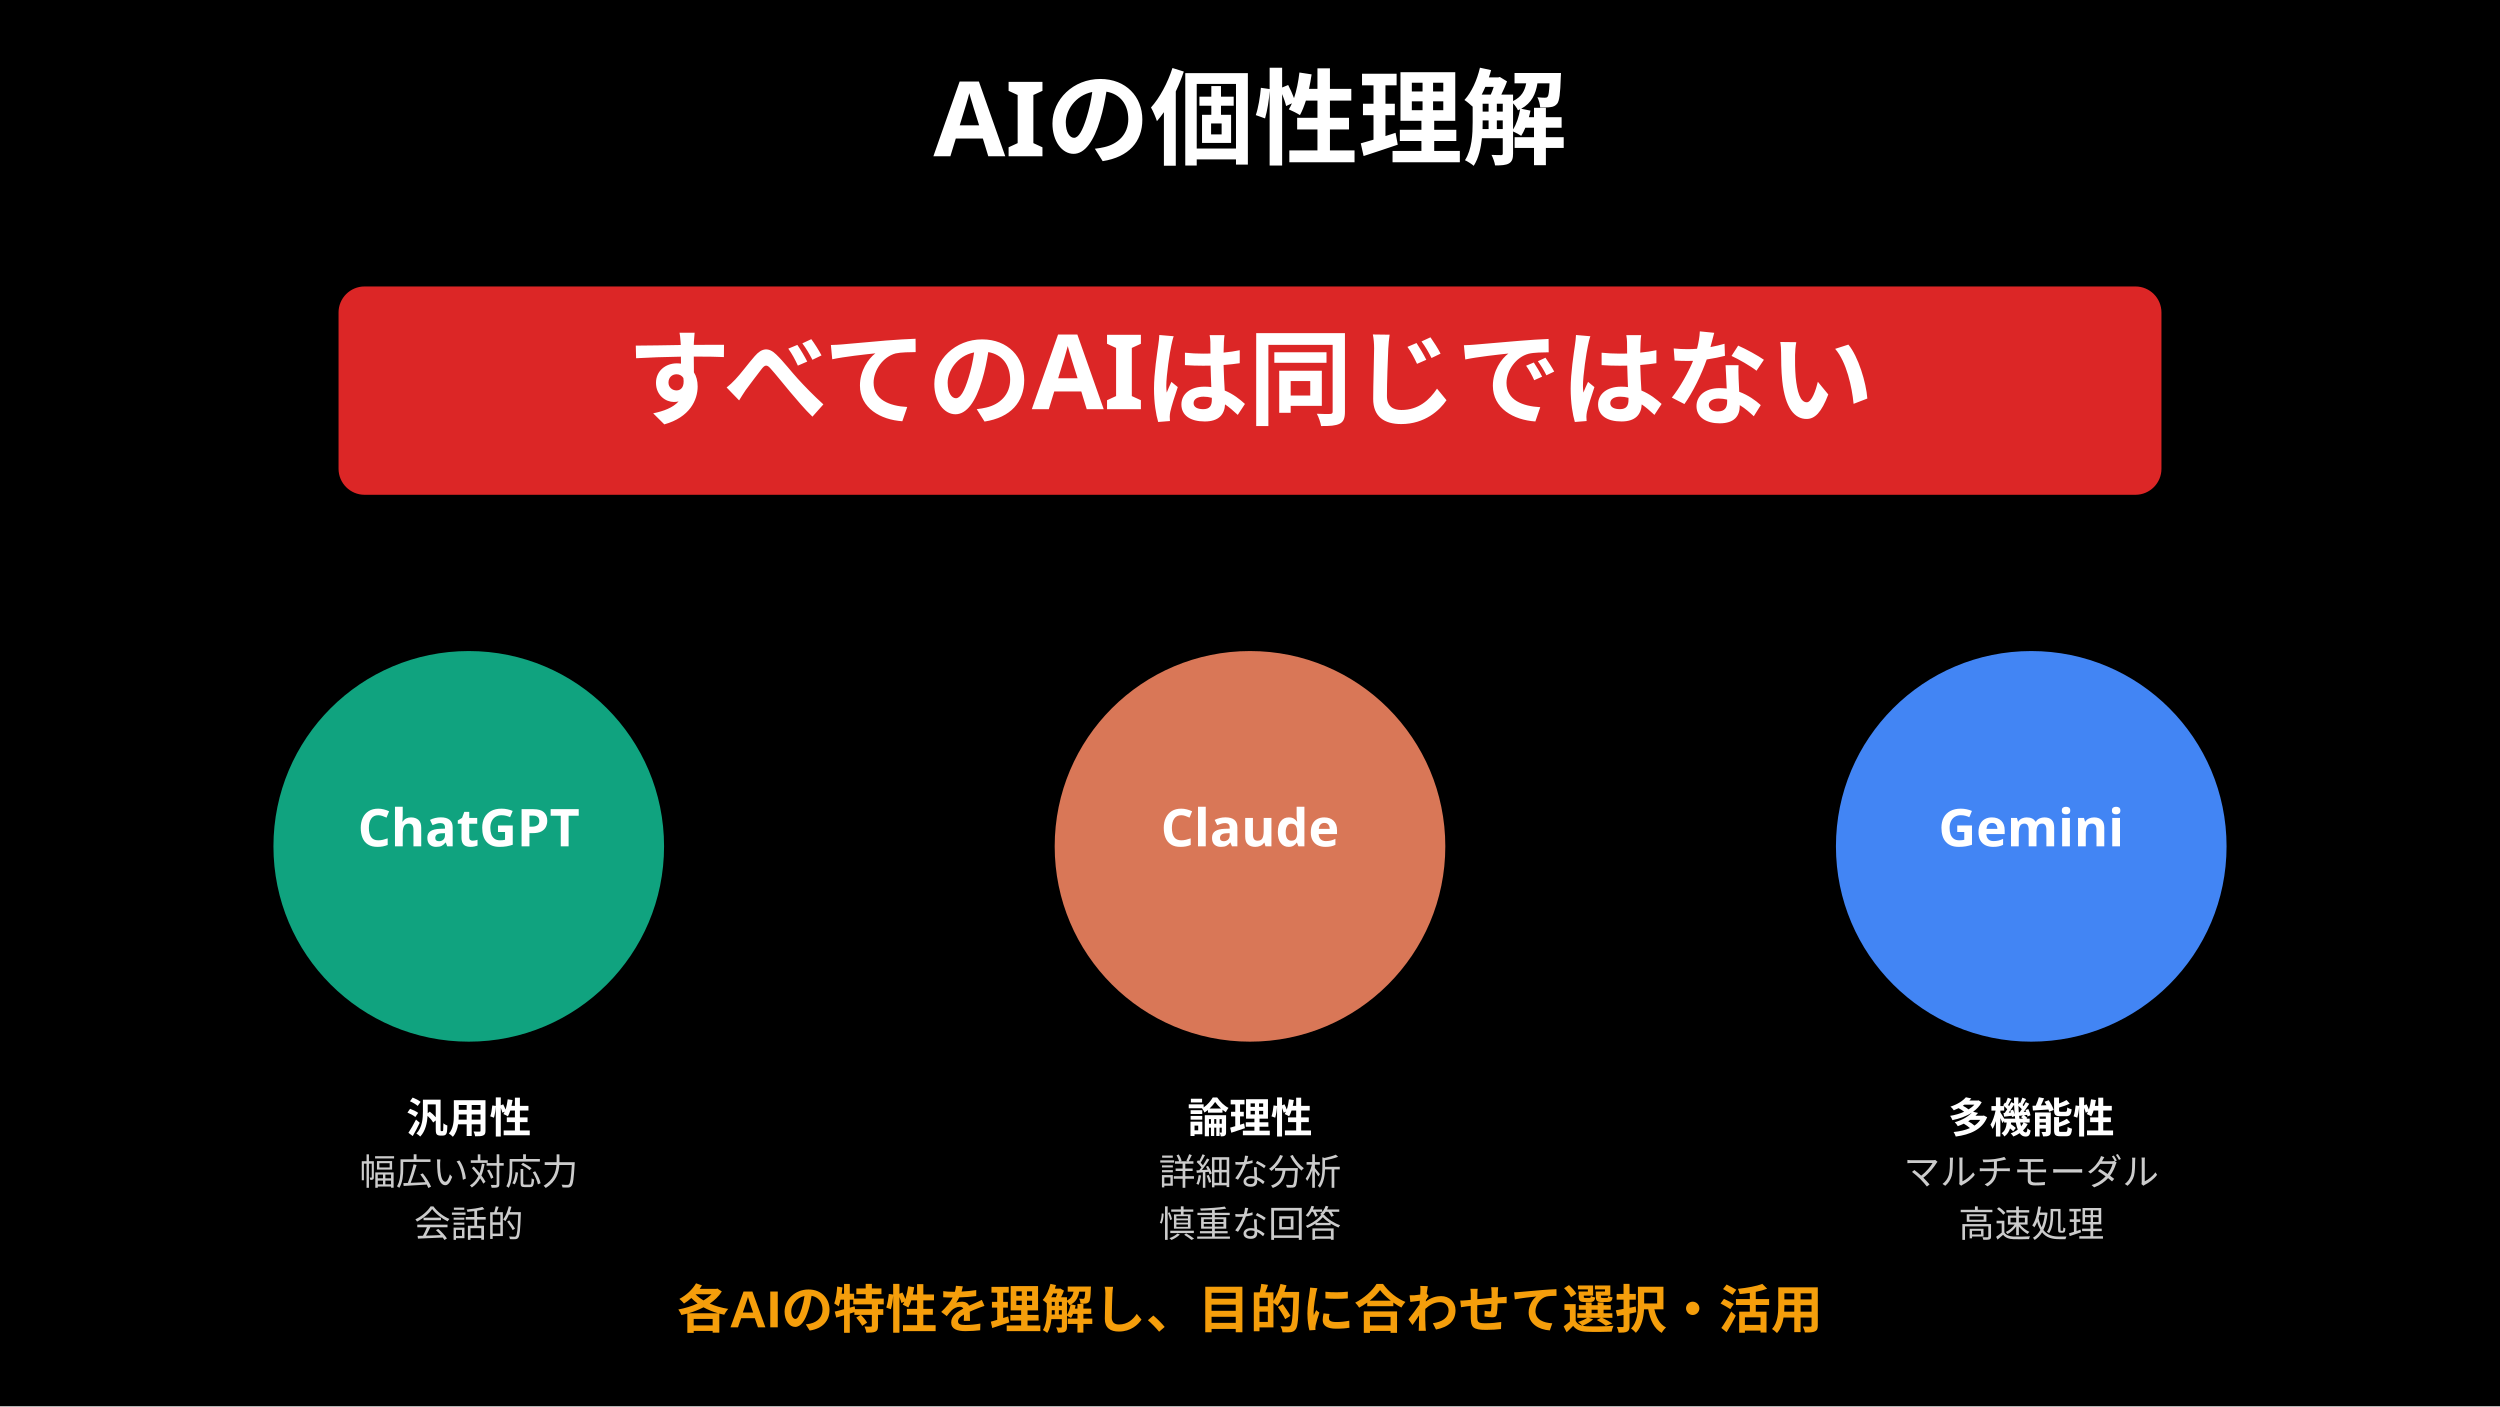
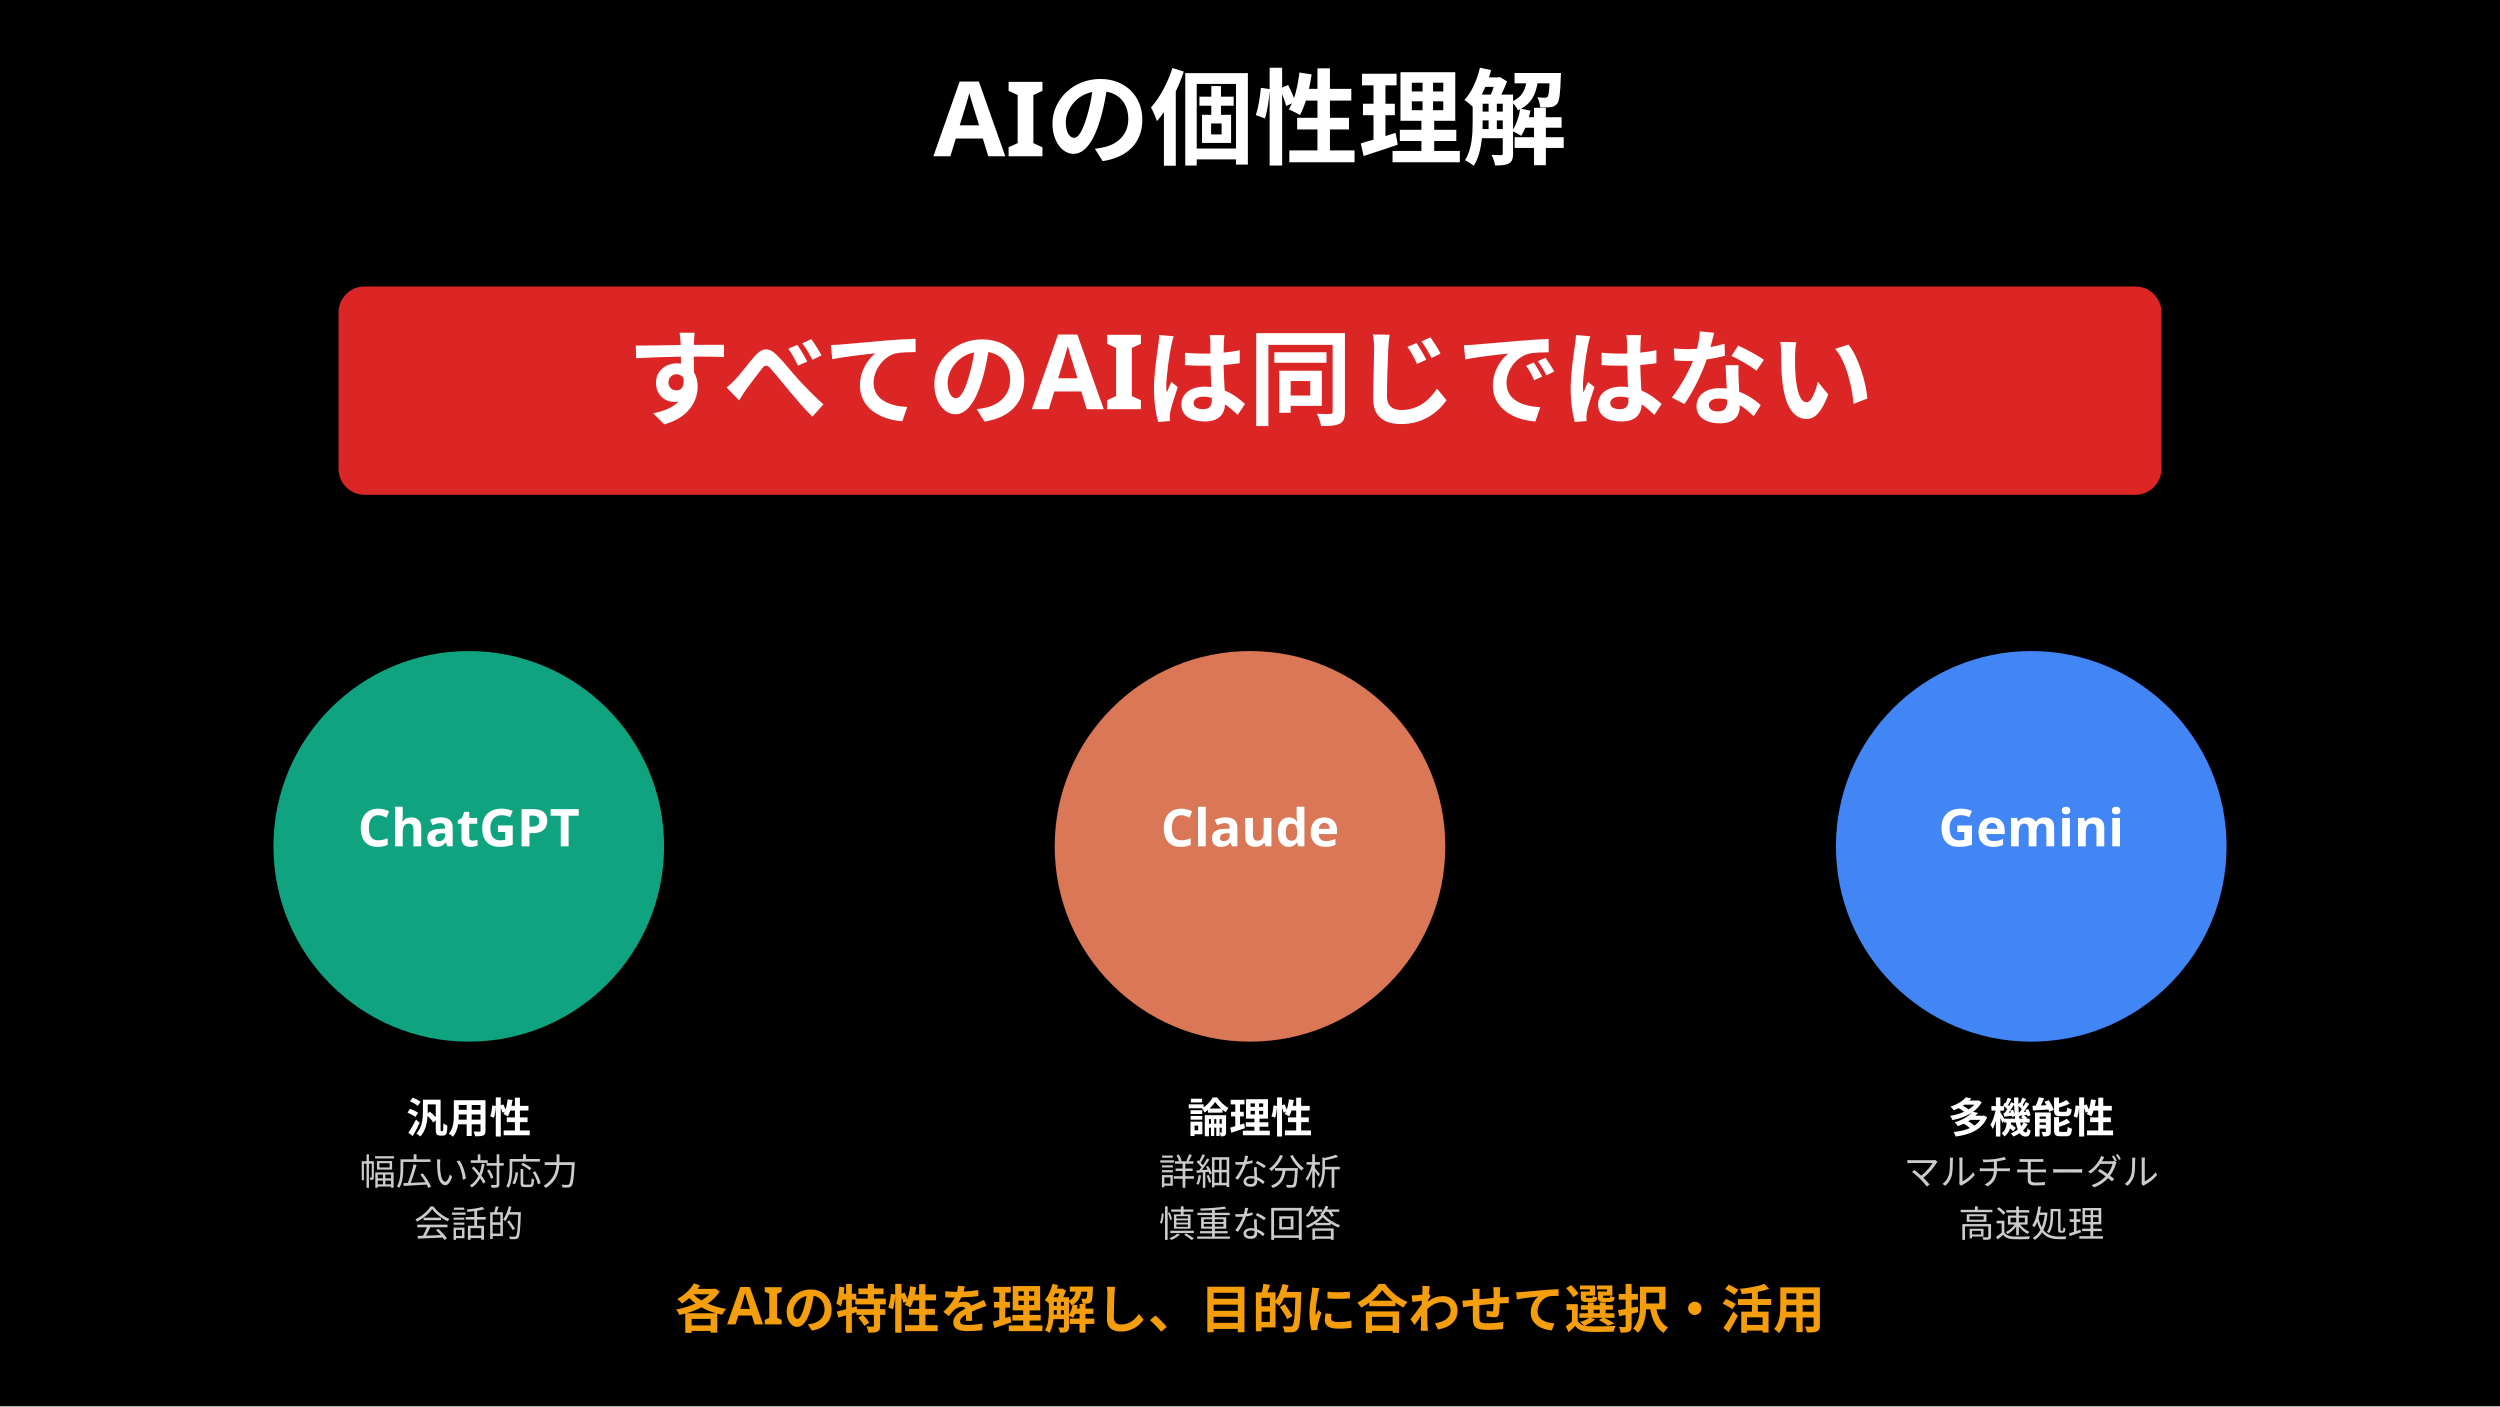
<svg xmlns="http://www.w3.org/2000/svg" viewBox="0 0 1920 1080">
  <rect width="1920" height="1080" fill="#000000" />
-   <text x="960" y="120" font-family="Arial Black, sans-serif" font-size="80" font-weight="900" text-anchor="middle" fill="#FFFFFF">
+   <text x="960" y="120" font-family="Noto Sans, Noto Sans JP, sans-serif" font-size="80" font-weight="700" text-anchor="middle" fill="#FFFFFF">
    AIの個性理解
  </text>
  <g transform="translate(960, 300)">
    <rect x="-700" y="-80" width="1400" height="160" fill="#DC2626" rx="20" />
-     <text x="0" y="20" font-family="Arial Black, sans-serif" font-size="80" font-weight="900" text-anchor="middle" fill="#FFFFFF">
+     <text x="0" y="20" font-family="Noto Sans, Noto Sans JP, sans-serif" font-size="80" font-weight="700" text-anchor="middle" fill="#FFFFFF">
      すべてのAIは同じではない
    </text>
  </g>
  <g transform="translate(960, 650)">
    <g transform="translate(-600, 0)">
      <circle cx="0" cy="0" r="150" fill="#10A37F" />
-       <text x="0" y="0" font-family="Arial Black, sans-serif" font-size="40" font-weight="900" text-anchor="middle" fill="#FFFFFF">ChatGPT</text>
-       <text x="0" y="220" font-family="Arial, sans-serif" font-size="32" font-weight="bold" text-anchor="middle" fill="#FFFFFF">汎用性</text>
-       <text x="0" y="260" font-family="Arial, sans-serif" font-size="28" text-anchor="middle" fill="#CCCCCC">幅広い対応力</text>
-       <text x="0" y="300" font-family="Arial, sans-serif" font-size="28" text-anchor="middle" fill="#CCCCCC">会話的</text>
+       <text x="0" y="0" font-family="Noto Sans, Noto Sans JP, sans-serif" font-size="40" font-weight="700" text-anchor="middle" fill="#FFFFFF">ChatGPT</text>
+       <text x="0" y="220" font-family="Noto Sans, Noto Sans JP, sans-serif" font-size="32" font-weight="bold" text-anchor="middle" fill="#FFFFFF">汎用性</text>
+       <text x="0" y="260" font-family="Noto Sans, Noto Sans JP, sans-serif" font-size="28" text-anchor="middle" fill="#CCCCCC">幅広い対応力</text>
+       <text x="0" y="300" font-family="Noto Sans, Noto Sans JP, sans-serif" font-size="28" text-anchor="middle" fill="#CCCCCC">会話的</text>
    </g>
    <g transform="translate(0, 0)">
      <circle cx="0" cy="0" r="150" fill="#D97757" />
-       <text x="0" y="0" font-family="Arial Black, sans-serif" font-size="40" font-weight="900" text-anchor="middle" fill="#FFFFFF">Claude</text>
-       <text x="0" y="220" font-family="Arial, sans-serif" font-size="32" font-weight="bold" text-anchor="middle" fill="#FFFFFF">論理性</text>
-       <text x="0" y="260" font-family="Arial, sans-serif" font-size="28" text-anchor="middle" fill="#CCCCCC">詳細な分析</text>
-       <text x="0" y="300" font-family="Arial, sans-serif" font-size="28" text-anchor="middle" fill="#CCCCCC">慎重な回答</text>
+       <text x="0" y="0" font-family="Noto Sans, Noto Sans JP, sans-serif" font-size="40" font-weight="700" text-anchor="middle" fill="#FFFFFF">Claude</text>
+       <text x="0" y="220" font-family="Noto Sans, Noto Sans JP, sans-serif" font-size="32" font-weight="bold" text-anchor="middle" fill="#FFFFFF">論理性</text>
+       <text x="0" y="260" font-family="Noto Sans, Noto Sans JP, sans-serif" font-size="28" text-anchor="middle" fill="#CCCCCC">詳細な分析</text>
+       <text x="0" y="300" font-family="Noto Sans, Noto Sans JP, sans-serif" font-size="28" text-anchor="middle" fill="#CCCCCC">慎重な回答</text>
    </g>
    <g transform="translate(600, 0)">
      <circle cx="0" cy="0" r="150" fill="#4285F4" />
-       <text x="0" y="0" font-family="Arial Black, sans-serif" font-size="40" font-weight="900" text-anchor="middle" fill="#FFFFFF">Gemini</text>
-       <text x="0" y="220" font-family="Arial, sans-serif" font-size="32" font-weight="bold" text-anchor="middle" fill="#FFFFFF">多機能性</text>
-       <text x="0" y="260" font-family="Arial, sans-serif" font-size="28" text-anchor="middle" fill="#CCCCCC">マルチモーダル</text>
-       <text x="0" y="300" font-family="Arial, sans-serif" font-size="28" text-anchor="middle" fill="#CCCCCC">高速処理</text>
+       <text x="0" y="0" font-family="Noto Sans, Noto Sans JP, sans-serif" font-size="40" font-weight="700" text-anchor="middle" fill="#FFFFFF">Gemini</text>
+       <text x="0" y="220" font-family="Noto Sans, Noto Sans JP, sans-serif" font-size="32" font-weight="bold" text-anchor="middle" fill="#FFFFFF">多機能性</text>
+       <text x="0" y="260" font-family="Noto Sans, Noto Sans JP, sans-serif" font-size="28" text-anchor="middle" fill="#CCCCCC">マルチモーダル</text>
+       <text x="0" y="300" font-family="Noto Sans, Noto Sans JP, sans-serif" font-size="28" text-anchor="middle" fill="#CCCCCC">高速処理</text>
    </g>
  </g>
-   <text x="960" y="1020" font-family="Arial, sans-serif" font-size="40" font-weight="bold" text-anchor="middle" fill="#F59E0B">
+   <text x="960" y="1020" font-family="Noto Sans, Noto Sans JP, sans-serif" font-size="40" font-weight="bold" text-anchor="middle" fill="#F59E0B">
    各AIの特性を理解し、目的に合わせて選択・活用
  </text>
</svg>
